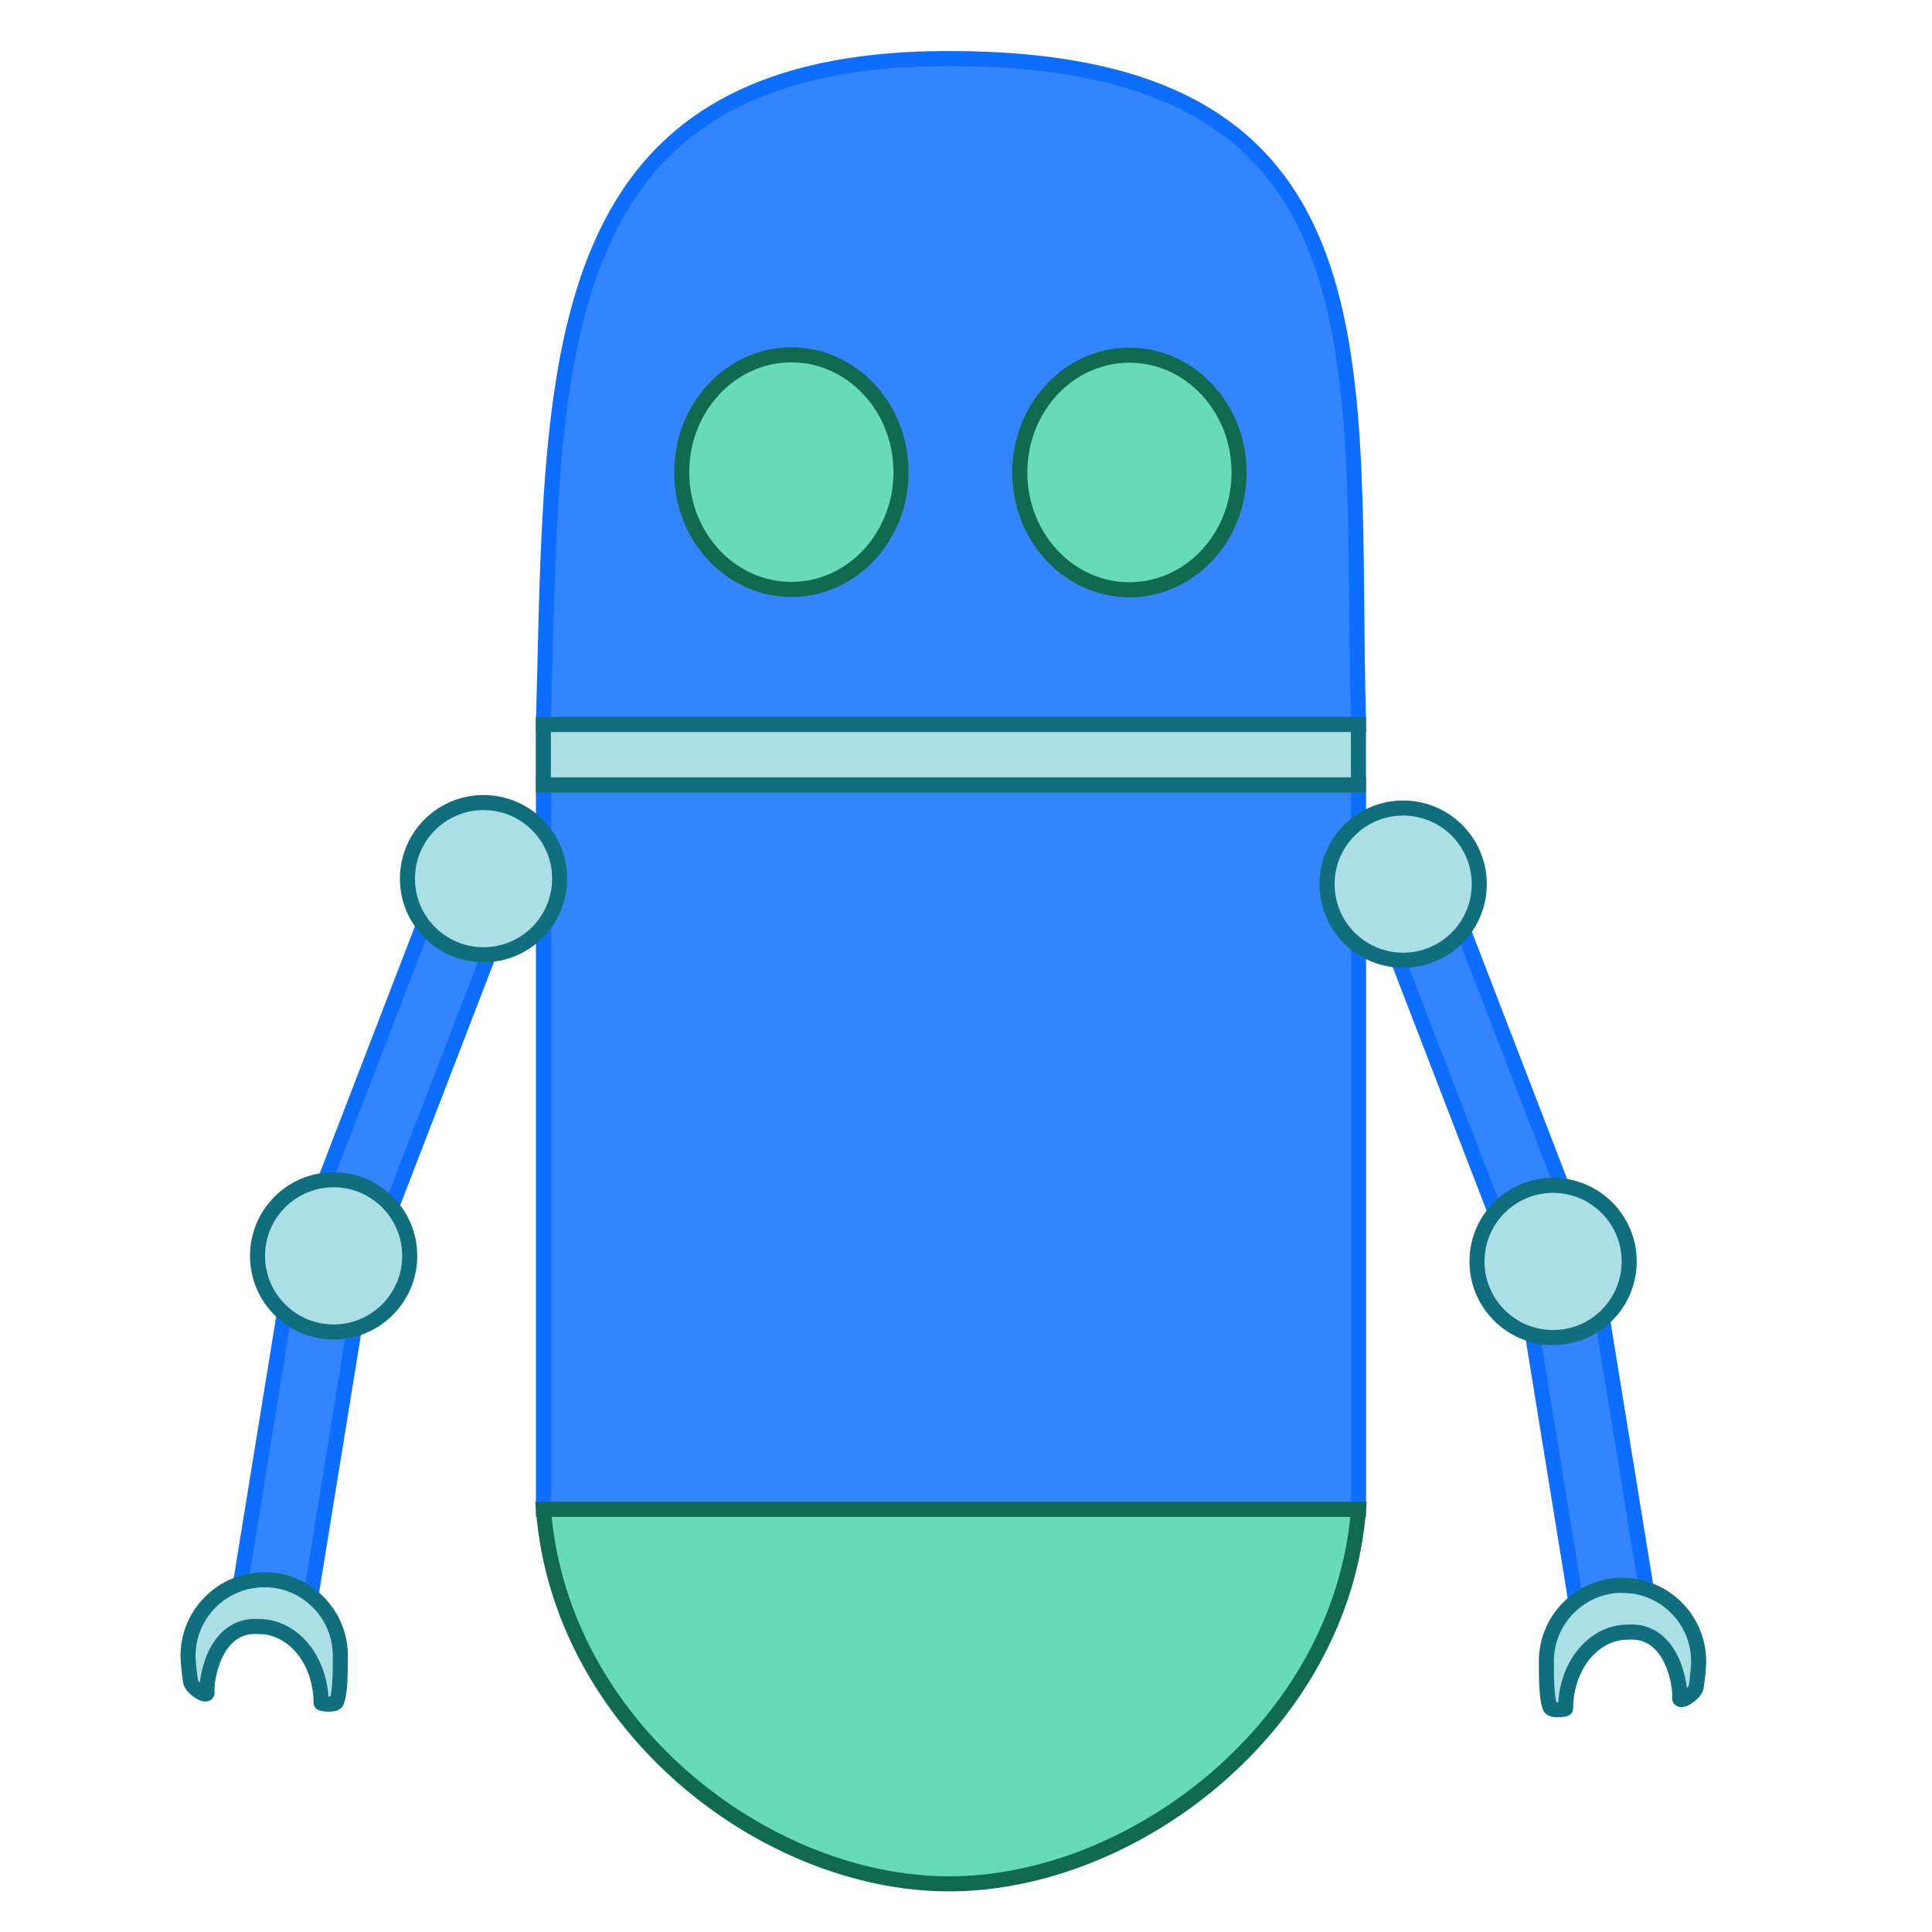
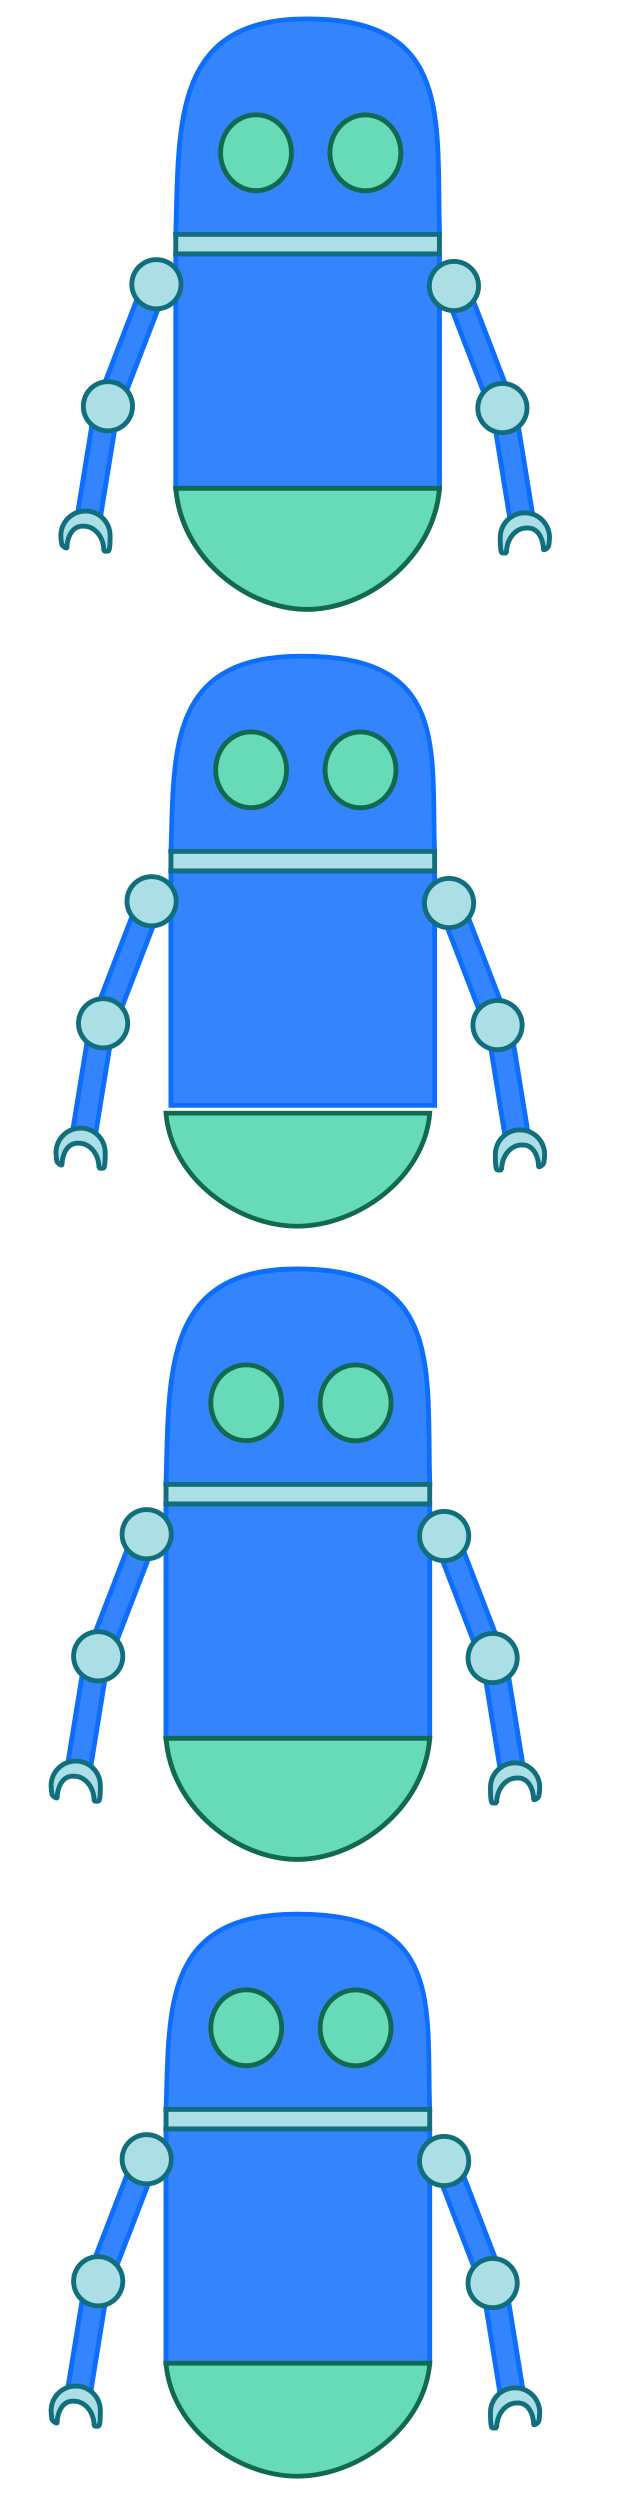
- <svg xmlns="http://www.w3.org/2000/svg" width="64" height="64" viewBox="0 0 16.933 16.933" version="1.1" id="svg8">
+ <svg xmlns="http://www.w3.org/2000/svg" width="64" height="256" viewBox="0 0 16.933 67.733" version="1.1" id="svg8">
  <defs id="defs2" />
+   <g id="layer3" style="opacity:0">
+     <rect style="fill:#abdee5;stroke:none;stroke-width:0.5" id="rect3851" width="16.933" height="16.933" x="0" y="-5.5511151e-17" />
+     <rect style="fill:#86cfda;stroke:none;stroke-width:0.5" id="rect3851-2" width="16.933" height="16.933" x="8.9009603e-07" y="16.933" />
+     <rect style="fill:#abdee5;stroke:none;stroke-width:0.5" id="rect3851-2-7" width="16.933" height="16.933" x="1.0391076e-06" y="33.867" />
+     <rect style="fill:#61c0cf;stroke:none;stroke-width:0.5" id="rect3851-2-7-3" width="16.933" height="16.933" x="0" y="50.8" />
+   </g>
  <g id="layer1">
    <path id="path884" style="fill:#3485fd;stroke:#0d6efd;stroke-width:0.132;stroke-miterlimit:4;stroke-dasharray:none" d="M 8.314,0.513 C 4.719,0.513 4.848,3.217 4.763,6.35 h 7.144 C 11.82,3.215 12.274,0.513 8.317,0.513 h -0.003 z" />
    <ellipse style="fill:#67dab8;stroke:#11694f;stroke-width:0.132;stroke-miterlimit:4;stroke-dasharray:none" id="path891" cx="6.936" cy="4.138" rx="0.961" ry="1.028" />
    <ellipse style="fill:#67dab8;stroke:#11694f;stroke-width:0.132;stroke-miterlimit:4;stroke-dasharray:none" id="path891-6" cx="9.899" cy="4.141" rx="0.961" ry="1.028" />
    <path id="rect917" style="fill:#3485fd;stroke:#0d6efd;stroke-width:0.132;stroke-miterlimit:4;stroke-dasharray:none" d="m 4.763,6.879 h 7.144 V 13.229 H 4.763 Z" />
    <rect style="fill:#abdee5;stroke:#106e7d;stroke-width:0.132;stroke-miterlimit:4;stroke-dasharray:none" id="rect915" width="7.144" height="0.529" x="4.762" y="6.35" ry="0" />
    <path id="path919" style="fill:#67dab8;stroke:#11694f;stroke-width:0.132;stroke-miterlimit:4;stroke-dasharray:none" d="m 4.763,13.229 c 0.147,1.895 1.935,3.276 3.546,3.282 1.623,0.006 3.451,-1.387 3.598,-3.282 z" />
-     <rect style="fill:#3485fd;fill-opacity:1;stroke:#0d6efd;stroke-width:0.132;stroke-opacity:1;stroke-miterlimit:4;stroke-dasharray:none" id="rect1009-6" width="0.627" height="2.865" x="11.384" y="13.272" transform="rotate(-9.220181)" />
-     <rect style="fill:#3485fd;fill-opacity:1;stroke:#0d6efd;stroke-width:0.132;stroke-opacity:1;stroke-miterlimit:4;stroke-dasharray:none" id="rect1009" width="0.627" height="2.865" x="8.407" y="12.03" transform="rotate(-21.07862)" />
-     <circle style="fill:#abdee5;fill-opacity:1;stroke:#106e7d;stroke-width:0.132;stroke-opacity:1;stroke-miterlimit:4;stroke-dasharray:none" id="path946" cx="12.298" cy="7.749" r="0.667" />
-     <path id="path946-5" style="fill:#abdee5;fill-opacity:1;stroke:#106e7d;stroke-width:0.132;stroke-opacity:1;stroke-miterlimit:4;stroke-dasharray:none" d="m 14.22,13.894 c -0.368,-4e-5 -0.667,0.299 -0.667,0.667 1.6e-5,0.164 0.003,0.345 0.036,0.407 0.014,0.027 0.133,0.016 0.133,0.006 -2e-6,-0.37 0.243,-0.669 0.543,-0.669 0.403,-0.031 0.467,0.494 0.456,0.571 -0.009,0.062 0.136,-0.031 0.145,-0.089 0.009,-0.058 0.022,-0.168 0.022,-0.225 -2.3e-5,-0.368 -0.299,-0.667 -0.667,-0.667 z" />
-     <circle style="fill:#abdee5;fill-opacity:1;stroke:#106e7d;stroke-width:0.132;stroke-opacity:1;stroke-miterlimit:4;stroke-dasharray:none" id="path946-3" cx="13.612" cy="11.056" r="0.667" />
-     <rect style="fill:#3485fd;fill-opacity:1;stroke:#0d6efd;stroke-width:0.132;stroke-opacity:1;stroke-miterlimit:4;stroke-dasharray:none" id="rect1009-6-9" width="0.627" height="2.865" x="-4.931" y="10.575" transform="matrix(-0.9870799,-0.1602289,-0.1602289,0.9870799,0,0)" />
-     <rect style="fill:#3485fd;fill-opacity:1;stroke:#0d6efd;stroke-width:0.132;stroke-opacity:1;stroke-miterlimit:4;stroke-dasharray:none" id="rect1009-1" width="0.627" height="2.865" x="-7.006" y="6.038" transform="matrix(-0.9330878,-0.3596487,-0.3596487,0.9330878,0,0)" />
-     <circle style="fill:#abdee5;fill-opacity:1;stroke:#106e7d;stroke-width:0.132;stroke-opacity:1;stroke-miterlimit:4;stroke-dasharray:none" id="path946-2" cx="-4.238" cy="7.701" r="0.667" transform="scale(-1,1)" />
-     <path id="path946-5-7" style="fill:#abdee5;fill-opacity:1;stroke:#106e7d;stroke-width:0.132;stroke-opacity:1;stroke-miterlimit:4;stroke-dasharray:none" d="m 2.316,13.845 c 0.368,-4e-5 0.667,0.299 0.667,0.667 -1.57e-5,0.164 -0.003,0.345 -0.036,0.407 -0.014,0.027 -0.133,0.016 -0.133,0.006 1.8e-6,-0.37 -0.243,-0.669 -0.543,-0.669 -0.403,-0.031 -0.467,0.494 -0.456,0.571 0.009,0.062 -0.136,-0.031 -0.145,-0.089 -0.009,-0.058 -0.022,-0.168 -0.022,-0.225 2.28e-5,-0.368 0.299,-0.667 0.667,-0.667 z" />
-     <circle style="fill:#abdee5;fill-opacity:1;stroke:#106e7d;stroke-width:0.132;stroke-opacity:1;stroke-miterlimit:4;stroke-dasharray:none" id="path946-3-0" cx="-2.924" cy="11.007" r="0.667" transform="scale(-1,1)" />
+     <rect style="fill:#3485fd;fill-opacity:1;stroke:#0d6efd;stroke-width:0.132;stroke-miterlimit:4;stroke-dasharray:none;stroke-opacity:1" id="rect1009-6" width="0.627" height="2.865" x="11.384" y="13.272" transform="rotate(-9.220181)" />
+     <rect style="fill:#3485fd;fill-opacity:1;stroke:#0d6efd;stroke-width:0.132;stroke-miterlimit:4;stroke-dasharray:none;stroke-opacity:1" id="rect1009" width="0.627" height="2.865" x="8.407" y="12.03" transform="rotate(-21.07862)" />
+     <circle style="fill:#abdee5;fill-opacity:1;stroke:#106e7d;stroke-width:0.132;stroke-miterlimit:4;stroke-dasharray:none;stroke-opacity:1" id="path946" cx="12.298" cy="7.749" r="0.667" />
+     <path id="path946-5" style="fill:#abdee5;fill-opacity:1;stroke:#106e7d;stroke-width:0.132;stroke-miterlimit:4;stroke-dasharray:none;stroke-opacity:1" d="m 14.22,13.894 c -0.368,-4e-5 -0.667,0.299 -0.667,0.667 1.6e-5,0.164 0.003,0.345 0.036,0.407 0.014,0.027 0.133,0.016 0.133,0.006 -2e-6,-0.37 0.243,-0.669 0.543,-0.669 0.403,-0.031 0.467,0.494 0.456,0.571 -0.009,0.062 0.136,-0.031 0.145,-0.089 0.009,-0.058 0.022,-0.168 0.022,-0.225 -2.3e-5,-0.368 -0.299,-0.667 -0.667,-0.667 z" />
+     <circle style="fill:#abdee5;fill-opacity:1;stroke:#106e7d;stroke-width:0.132;stroke-miterlimit:4;stroke-dasharray:none;stroke-opacity:1" id="path946-3" cx="13.612" cy="11.056" r="0.667" />
+     <rect style="fill:#3485fd;fill-opacity:1;stroke:#0d6efd;stroke-width:0.132;stroke-miterlimit:4;stroke-dasharray:none;stroke-opacity:1" id="rect1009-6-9" width="0.627" height="2.865" x="-4.931" y="10.575" transform="matrix(-0.9870799,-0.1602289,-0.1602289,0.9870799,0,0)" />
+     <rect style="fill:#3485fd;fill-opacity:1;stroke:#0d6efd;stroke-width:0.132;stroke-miterlimit:4;stroke-dasharray:none;stroke-opacity:1" id="rect1009-1" width="0.627" height="2.865" x="-7.006" y="6.038" transform="matrix(-0.9330878,-0.3596487,-0.3596487,0.9330878,0,0)" />
+     <circle style="fill:#abdee5;fill-opacity:1;stroke:#106e7d;stroke-width:0.132;stroke-miterlimit:4;stroke-dasharray:none;stroke-opacity:1" id="path946-2" cx="-4.238" cy="7.701" r="0.667" transform="scale(-1,1)" />
+     <path id="path946-5-7" style="fill:#abdee5;fill-opacity:1;stroke:#106e7d;stroke-width:0.132;stroke-miterlimit:4;stroke-dasharray:none;stroke-opacity:1" d="m 2.316,13.845 c 0.368,-4e-5 0.667,0.299 0.667,0.667 -1.57e-5,0.164 -0.003,0.345 -0.036,0.407 -0.014,0.027 -0.133,0.016 -0.133,0.006 1.8e-6,-0.37 -0.243,-0.669 -0.543,-0.669 -0.403,-0.031 -0.467,0.494 -0.456,0.571 0.009,0.062 -0.136,-0.031 -0.145,-0.089 -0.009,-0.058 -0.022,-0.168 -0.022,-0.225 2.28e-5,-0.368 0.299,-0.667 0.667,-0.667 z" />
+     <circle style="fill:#abdee5;fill-opacity:1;stroke:#106e7d;stroke-width:0.132;stroke-miterlimit:4;stroke-dasharray:none;stroke-opacity:1" id="path946-3-0" cx="-2.924" cy="11.007" r="0.667" transform="scale(-1,1)" />
+     <path id="path884-0" style="fill:#3485fd;stroke:#0d6efd;stroke-width:0.126;stroke-miterlimit:4;stroke-dasharray:none" d="m 8.182,17.776 c -3.595,0 -3.467,2.452 -3.552,5.292 h 7.144 c -0.086,-2.842 0.368,-5.292 -3.589,-5.292 h -0.003 z" />
+     <ellipse style="fill:#67dab8;stroke:#11694f;stroke-width:0.132;stroke-miterlimit:4;stroke-dasharray:none" id="path891-8" cx="6.804" cy="20.856" rx="0.961" ry="1.028" />
+     <ellipse style="fill:#67dab8;stroke:#11694f;stroke-width:0.132;stroke-miterlimit:4;stroke-dasharray:none" id="path891-6-9" cx="9.767" cy="20.858" rx="0.961" ry="1.028" />
+     <path id="rect917-3" style="fill:#3485fd;stroke:#0d6efd;stroke-width:0.132;stroke-miterlimit:4;stroke-dasharray:none" d="m 4.631,23.596 h 7.144 v 6.35 H 4.631 Z" />
+     <rect style="fill:#abdee5;stroke:#106e7d;stroke-width:0.132;stroke-miterlimit:4;stroke-dasharray:none" id="rect915-1" width="7.144" height="0.529" x="4.631" y="23.067" ry="0" />
+     <path id="path919-4" style="fill:#67dab8;stroke:#11694f;stroke-width:0.128;stroke-miterlimit:4;stroke-dasharray:none" d="m 4.496,30.16 c 0.147,1.768 1.936,3.057 3.548,3.062 1.624,0.005 3.453,-1.295 3.6,-3.062 z" />
+     <rect style="fill:#3485fd;fill-opacity:1;stroke:#0d6efd;stroke-width:0.132;stroke-miterlimit:4;stroke-dasharray:none;stroke-opacity:1" id="rect1009-6-8" width="0.627" height="2.865" x="8.575" y="29.752" transform="rotate(-9.220181)" />
+     <rect style="fill:#3485fd;fill-opacity:1;stroke:#0d6efd;stroke-width:0.132;stroke-miterlimit:4;stroke-dasharray:none;stroke-opacity:1" id="rect1009-9" width="0.627" height="2.865" x="2.271" y="27.582" transform="rotate(-21.07862)" />
+     <circle style="fill:#abdee5;fill-opacity:1;stroke:#106e7d;stroke-width:0.132;stroke-miterlimit:4;stroke-dasharray:none;stroke-opacity:1" id="path946-6" cx="12.166" cy="24.466" r="0.667" />
+     <path id="path946-5-77" style="fill:#abdee5;fill-opacity:1;stroke:#106e7d;stroke-width:0.132;stroke-miterlimit:4;stroke-dasharray:none;stroke-opacity:1" d="m 14.088,30.611 c -0.368,-4e-5 -0.667,0.299 -0.667,0.667 1.6e-5,0.164 0.003,0.345 0.036,0.407 0.014,0.027 0.133,0.016 0.133,0.006 -2e-6,-0.37 0.243,-0.669 0.543,-0.669 0.403,-0.031 0.467,0.494 0.456,0.571 -0.009,0.062 0.136,-0.031 0.145,-0.089 0.009,-0.058 0.022,-0.168 0.022,-0.225 -2.3e-5,-0.368 -0.299,-0.667 -0.667,-0.667 z" />
+     <circle style="fill:#abdee5;fill-opacity:1;stroke:#106e7d;stroke-width:0.132;stroke-miterlimit:4;stroke-dasharray:none;stroke-opacity:1" id="path946-3-3" cx="13.48" cy="27.773" r="0.667" />
+     <rect style="fill:#3485fd;fill-opacity:1;stroke:#0d6efd;stroke-width:0.132;stroke-miterlimit:4;stroke-dasharray:none;stroke-opacity:1" id="rect1009-6-9-7" width="0.627" height="2.865" x="-7.479" y="27.097" transform="matrix(-0.9870799,-0.1602289,-0.1602289,0.9870799,0,0)" />
+     <rect style="fill:#3485fd;fill-opacity:1;stroke:#0d6efd;stroke-width:0.132;stroke-miterlimit:4;stroke-dasharray:none;stroke-opacity:1" id="rect1009-1-1" width="0.627" height="2.865" x="-12.895" y="21.684" transform="matrix(-0.9330878,-0.3596487,-0.3596487,0.9330878,0,0)" />
+     <circle style="fill:#abdee5;fill-opacity:1;stroke:#106e7d;stroke-width:0.132;stroke-miterlimit:4;stroke-dasharray:none;stroke-opacity:1" id="path946-2-2" cx="-4.107" cy="24.418" r="0.667" transform="scale(-1,1)" />
+     <path id="path946-5-7-2" style="fill:#abdee5;fill-opacity:1;stroke:#106e7d;stroke-width:0.132;stroke-miterlimit:4;stroke-dasharray:none;stroke-opacity:1" d="m 2.184,30.563 c 0.368,-4e-5 0.667,0.299 0.667,0.667 -1.5e-5,0.164 -0.003,0.345 -0.036,0.407 -0.014,0.027 -0.133,0.016 -0.133,0.006 2e-6,-0.37 -0.243,-0.669 -0.543,-0.669 -0.403,-0.031 -0.467,0.494 -0.456,0.571 0.009,0.062 -0.136,-0.031 -0.145,-0.089 -0.009,-0.058 -0.022,-0.168 -0.022,-0.225 2.2e-5,-0.368 0.299,-0.667 0.667,-0.667 z" />
+     <circle style="fill:#abdee5;fill-opacity:1;stroke:#106e7d;stroke-width:0.132;stroke-miterlimit:4;stroke-dasharray:none;stroke-opacity:1" id="path946-3-0-1" cx="-2.793" cy="27.725" r="0.667" transform="scale(-1,1)" />
+     <path id="path884-5" style="fill:#3485fd;stroke:#0d6efd;stroke-width:0.132;stroke-miterlimit:4;stroke-dasharray:none" d="m 8.05,34.38 c -3.595,0 -3.467,2.704 -3.552,5.837 h 7.144 c -0.086,-3.135 0.368,-5.837 -3.589,-5.837 h -0.003 z" />
+     <ellipse style="fill:#67dab8;stroke:#11694f;stroke-width:0.132;stroke-miterlimit:4;stroke-dasharray:none" id="path891-0" cx="6.671" cy="38.005" rx="0.961" ry="1.028" />
+     <ellipse style="fill:#67dab8;stroke:#11694f;stroke-width:0.132;stroke-miterlimit:4;stroke-dasharray:none" id="path891-6-90" cx="9.634" cy="38.008" rx="0.961" ry="1.028" />
+     <path id="rect917-4" style="fill:#3485fd;stroke:#0d6efd;stroke-width:0.132;stroke-miterlimit:4;stroke-dasharray:none" d="m 4.498,40.746 h 7.144 v 6.35 H 4.498 Z" />
+     <rect style="fill:#abdee5;stroke:#106e7d;stroke-width:0.132;stroke-miterlimit:4;stroke-dasharray:none" id="rect915-0" width="7.144" height="0.529" x="4.498" y="40.217" ry="0" />
+     <path id="path919-1" style="fill:#67dab8;stroke:#11694f;stroke-width:0.132;stroke-miterlimit:4;stroke-dasharray:none" d="m 4.498,47.096 c 0.147,1.895 1.935,3.276 3.546,3.282 1.623,0.006 3.451,-1.387 3.598,-3.282 z" />
+     <rect style="fill:#3485fd;fill-opacity:1;stroke:#0d6efd;stroke-width:0.132;stroke-miterlimit:4;stroke-dasharray:none;stroke-opacity:1" id="rect1009-6-3" width="0.627" height="2.865" x="5.696" y="46.659" transform="rotate(-9.220181)" />
+     <rect style="fill:#3485fd;fill-opacity:1;stroke:#0d6efd;stroke-width:0.132;stroke-miterlimit:4;stroke-dasharray:none;stroke-opacity:1" id="rect1009-7" width="0.627" height="2.865" x="-4.02" y="43.536" transform="rotate(-21.07862)" />
+     <circle style="fill:#abdee5;fill-opacity:1;stroke:#106e7d;stroke-width:0.132;stroke-miterlimit:4;stroke-dasharray:none;stroke-opacity:1" id="path946-4" cx="12.033" cy="41.616" r="0.667" />
+     <path id="path946-5-1" style="fill:#abdee5;fill-opacity:1;stroke:#106e7d;stroke-width:0.132;stroke-miterlimit:4;stroke-dasharray:none;stroke-opacity:1" d="m 13.955,47.761 c -0.368,-4e-5 -0.667,0.299 -0.667,0.667 1.6e-5,0.164 0.003,0.345 0.036,0.407 0.014,0.027 0.133,0.016 0.133,0.006 -2e-6,-0.37 0.243,-0.669 0.543,-0.669 0.403,-0.031 0.467,0.494 0.456,0.571 -0.009,0.062 0.136,-0.031 0.145,-0.089 0.009,-0.058 0.022,-0.168 0.022,-0.225 -2.3e-5,-0.368 -0.299,-0.667 -0.667,-0.667 z" />
+     <circle style="fill:#abdee5;fill-opacity:1;stroke:#106e7d;stroke-width:0.132;stroke-miterlimit:4;stroke-dasharray:none;stroke-opacity:1" id="path946-3-1" cx="13.347" cy="44.922" r="0.667" />
+     <rect style="fill:#3485fd;fill-opacity:1;stroke:#0d6efd;stroke-width:0.132;stroke-miterlimit:4;stroke-dasharray:none;stroke-opacity:1" id="rect1009-6-9-3" width="0.627" height="2.865" x="-10.096" y="44.046" transform="matrix(-0.9870799,-0.1602289,-0.1602289,0.9870799,0,0)" />
+     <rect style="fill:#3485fd;fill-opacity:1;stroke:#0d6efd;stroke-width:0.132;stroke-miterlimit:4;stroke-dasharray:none;stroke-opacity:1" id="rect1009-1-0" width="0.627" height="2.865" x="-18.939" y="37.734" transform="matrix(-0.9330878,-0.3596487,-0.3596487,0.9330878,0,0)" />
+     <circle style="fill:#abdee5;fill-opacity:1;stroke:#106e7d;stroke-width:0.132;stroke-miterlimit:4;stroke-dasharray:none;stroke-opacity:1" id="path946-2-3" cx="-3.974" cy="41.567" r="0.667" transform="scale(-1,1)" />
+     <path id="path946-5-7-21" style="fill:#abdee5;fill-opacity:1;stroke:#106e7d;stroke-width:0.132;stroke-miterlimit:4;stroke-dasharray:none;stroke-opacity:1" d="m 2.052,47.712 c 0.368,-4e-5 0.667,0.299 0.667,0.667 -1.5e-5,0.164 -0.003,0.345 -0.036,0.407 -0.014,0.027 -0.133,0.016 -0.133,0.006 2e-6,-0.37 -0.243,-0.669 -0.543,-0.669 -0.403,-0.031 -0.467,0.494 -0.456,0.571 0.009,0.062 -0.136,-0.031 -0.145,-0.089 -0.009,-0.058 -0.022,-0.168 -0.022,-0.225 2.2e-5,-0.368 0.299,-0.667 0.667,-0.667 z" />
+     <circle style="fill:#abdee5;fill-opacity:1;stroke:#106e7d;stroke-width:0.132;stroke-miterlimit:4;stroke-dasharray:none;stroke-opacity:1" id="path946-3-0-7" cx="-2.66" cy="44.874" r="0.667" transform="scale(-1,1)" />
+     <path id="path884-0-5" style="fill:#3485fd;stroke:#0d6efd;stroke-width:0.126;stroke-miterlimit:4;stroke-dasharray:none" d="m 8.05,51.858 c -3.595,0 -3.467,2.452 -3.552,5.292 h 7.144 c -0.086,-2.842 0.368,-5.292 -3.589,-5.292 h -0.003 z" />
+     <ellipse style="fill:#67dab8;stroke:#11694f;stroke-width:0.132;stroke-miterlimit:4;stroke-dasharray:none" id="path891-8-6" cx="6.671" cy="54.938" rx="0.961" ry="1.028" />
+     <ellipse style="fill:#67dab8;stroke:#11694f;stroke-width:0.132;stroke-miterlimit:4;stroke-dasharray:none" id="path891-6-9-5" cx="9.634" cy="54.941" rx="0.961" ry="1.028" />
+     <path id="rect917-3-4" style="fill:#3485fd;stroke:#0d6efd;stroke-width:0.132;stroke-miterlimit:4;stroke-dasharray:none" d="m 4.498,57.679 h 7.144 v 6.35 H 4.498 Z" />
+     <rect style="fill:#abdee5;stroke:#106e7d;stroke-width:0.132;stroke-miterlimit:4;stroke-dasharray:none" id="rect915-1-2" width="7.144" height="0.529" x="4.498" y="57.15" ry="0" />
+     <path id="path919-4-2" style="fill:#67dab8;stroke:#11694f;stroke-width:0.128;stroke-miterlimit:4;stroke-dasharray:none" d="m 4.496,64.027 c 0.147,1.768 1.936,3.057 3.548,3.062 1.624,0.005 3.453,-1.295 3.6,-3.062 z" />
+     <rect style="fill:#3485fd;fill-opacity:1;stroke:#0d6efd;stroke-width:0.132;stroke-miterlimit:4;stroke-dasharray:none;stroke-opacity:1" id="rect1009-6-8-1" width="0.627" height="2.865" x="2.983" y="63.374" transform="rotate(-9.220181)" />
+     <rect style="fill:#3485fd;fill-opacity:1;stroke:#0d6efd;stroke-width:0.132;stroke-miterlimit:4;stroke-dasharray:none;stroke-opacity:1" id="rect1009-9-7" width="0.627" height="2.865" x="-10.11" y="59.336" transform="rotate(-21.07862)" />
+     <circle style="fill:#abdee5;fill-opacity:1;stroke:#106e7d;stroke-width:0.132;stroke-miterlimit:4;stroke-dasharray:none;stroke-opacity:1" id="path946-6-2" cx="12.033" cy="58.549" r="0.667" />
+     <path id="path946-5-77-4" style="fill:#abdee5;fill-opacity:1;stroke:#106e7d;stroke-width:0.132;stroke-miterlimit:4;stroke-dasharray:none;stroke-opacity:1" d="m 13.955,64.694 c -0.368,-4e-5 -0.667,0.299 -0.667,0.667 1.6e-5,0.164 0.003,0.345 0.036,0.407 0.014,0.027 0.133,0.016 0.133,0.006 -2e-6,-0.37 0.243,-0.669 0.543,-0.669 0.403,-0.031 0.467,0.494 0.456,0.571 -0.009,0.062 0.136,-0.031 0.145,-0.089 0.009,-0.058 0.022,-0.168 0.022,-0.225 -2.3e-5,-0.368 -0.299,-0.667 -0.667,-0.667 z" />
+     <circle style="fill:#abdee5;fill-opacity:1;stroke:#106e7d;stroke-width:0.132;stroke-miterlimit:4;stroke-dasharray:none;stroke-opacity:1" id="path946-3-3-1" cx="13.347" cy="61.856" r="0.667" />
+     <rect style="fill:#3485fd;fill-opacity:1;stroke:#0d6efd;stroke-width:0.132;stroke-miterlimit:4;stroke-dasharray:none;stroke-opacity:1" id="rect1009-6-9-7-6" width="0.627" height="2.865" x="-12.809" y="60.761" transform="matrix(-0.9870799,-0.1602289,-0.1602289,0.9870799,0,0)" />
+     <rect style="fill:#3485fd;fill-opacity:1;stroke:#0d6efd;stroke-width:0.132;stroke-miterlimit:4;stroke-dasharray:none;stroke-opacity:1" id="rect1009-1-1-5" width="0.627" height="2.865" x="-25.029" y="53.534" transform="matrix(-0.9330878,-0.3596487,-0.3596487,0.9330878,0,0)" />
+     <circle style="fill:#abdee5;fill-opacity:1;stroke:#106e7d;stroke-width:0.132;stroke-miterlimit:4;stroke-dasharray:none;stroke-opacity:1" id="path946-2-2-7" cx="-3.974" cy="58.501" r="0.667" transform="scale(-1,1)" />
+     <path id="path946-5-7-2-8" style="fill:#abdee5;fill-opacity:1;stroke:#106e7d;stroke-width:0.132;stroke-miterlimit:4;stroke-dasharray:none;stroke-opacity:1" d="m 2.052,64.645 c 0.368,-4e-5 0.667,0.299 0.667,0.667 -1.5e-5,0.164 -0.003,0.345 -0.036,0.407 -0.014,0.027 -0.133,0.016 -0.133,0.006 2e-6,-0.37 -0.243,-0.669 -0.543,-0.669 -0.403,-0.031 -0.467,0.494 -0.456,0.571 0.009,0.062 -0.136,-0.031 -0.145,-0.089 -0.009,-0.058 -0.022,-0.168 -0.022,-0.225 2.2e-5,-0.368 0.299,-0.667 0.667,-0.667 z" />
+     <circle style="fill:#abdee5;fill-opacity:1;stroke:#106e7d;stroke-width:0.132;stroke-miterlimit:4;stroke-dasharray:none;stroke-opacity:1" id="path946-3-0-1-5" cx="-2.66" cy="61.807" r="0.667" transform="scale(-1,1)" />
  </g>
</svg>
